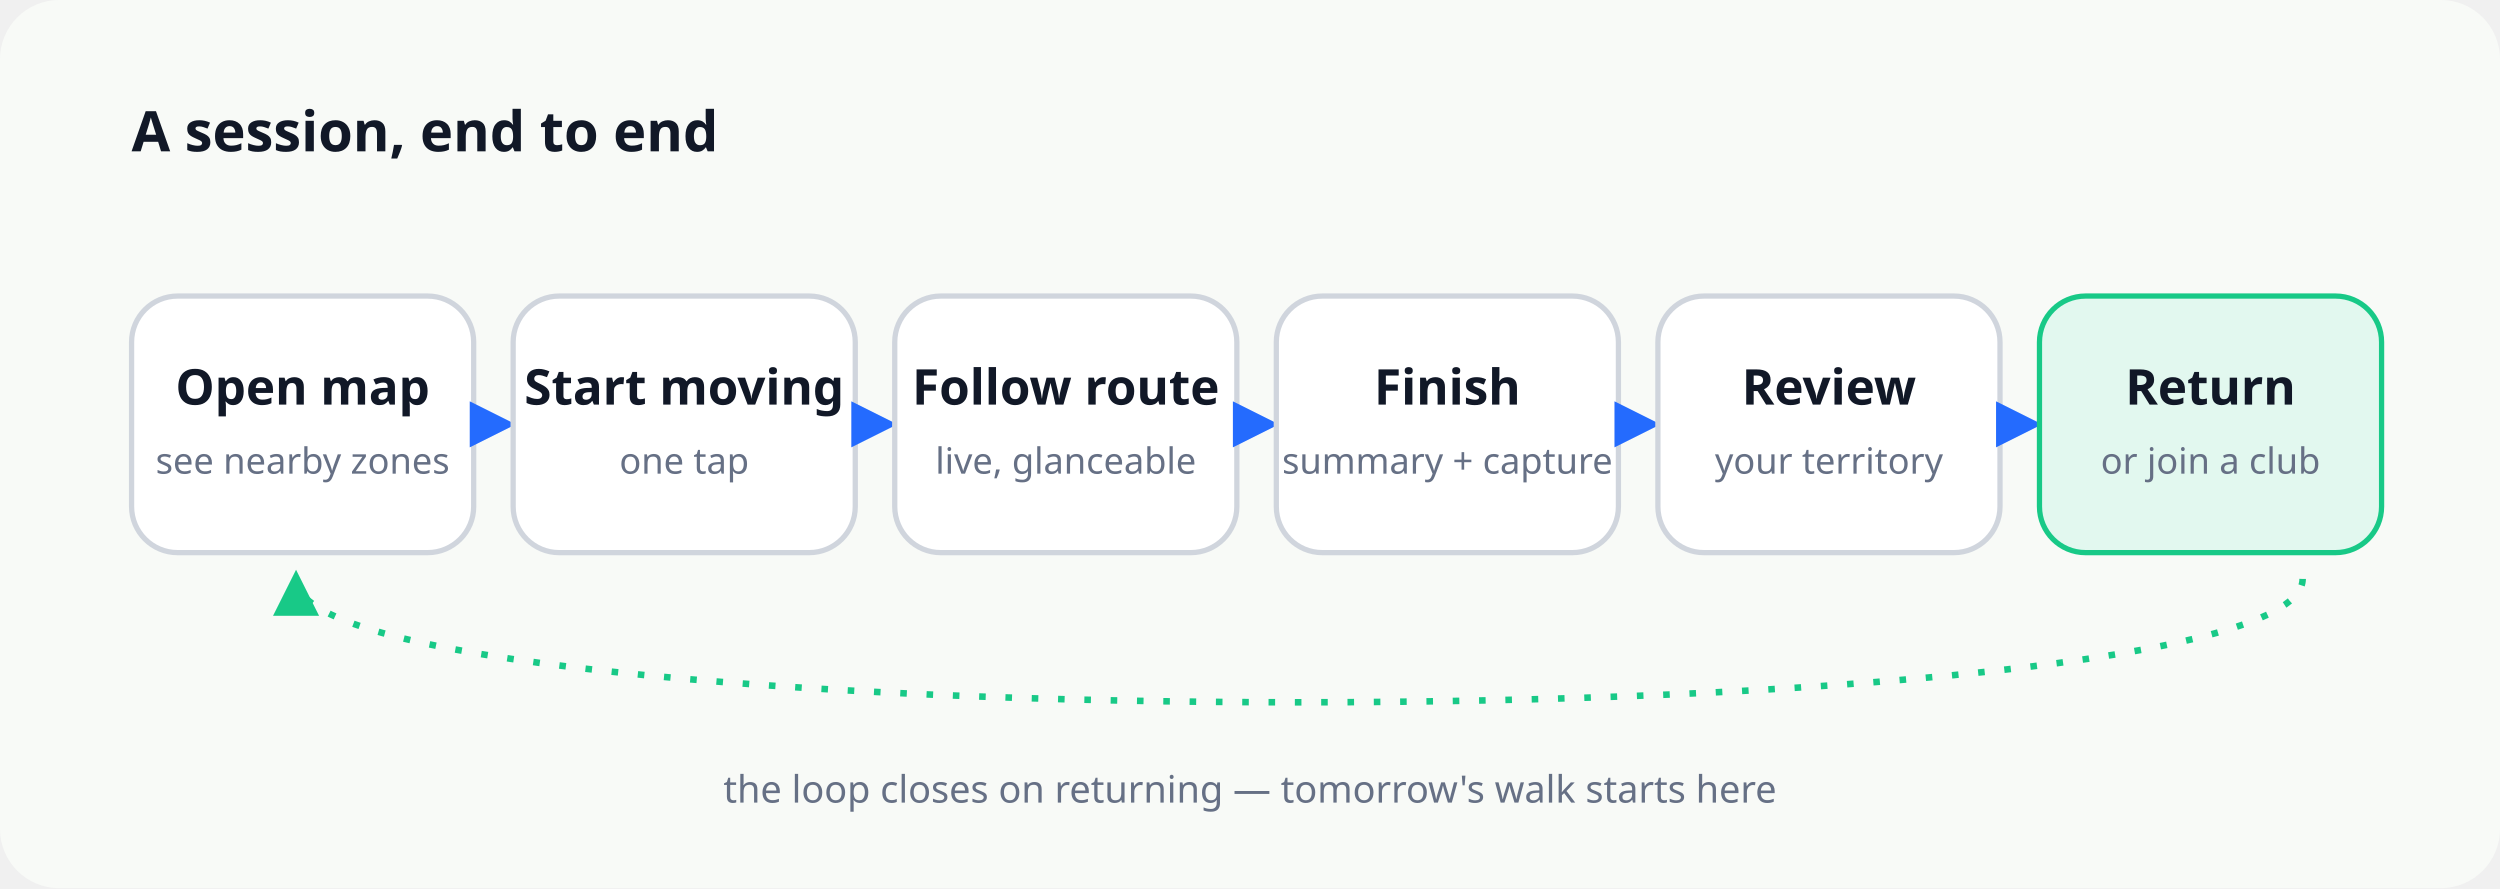
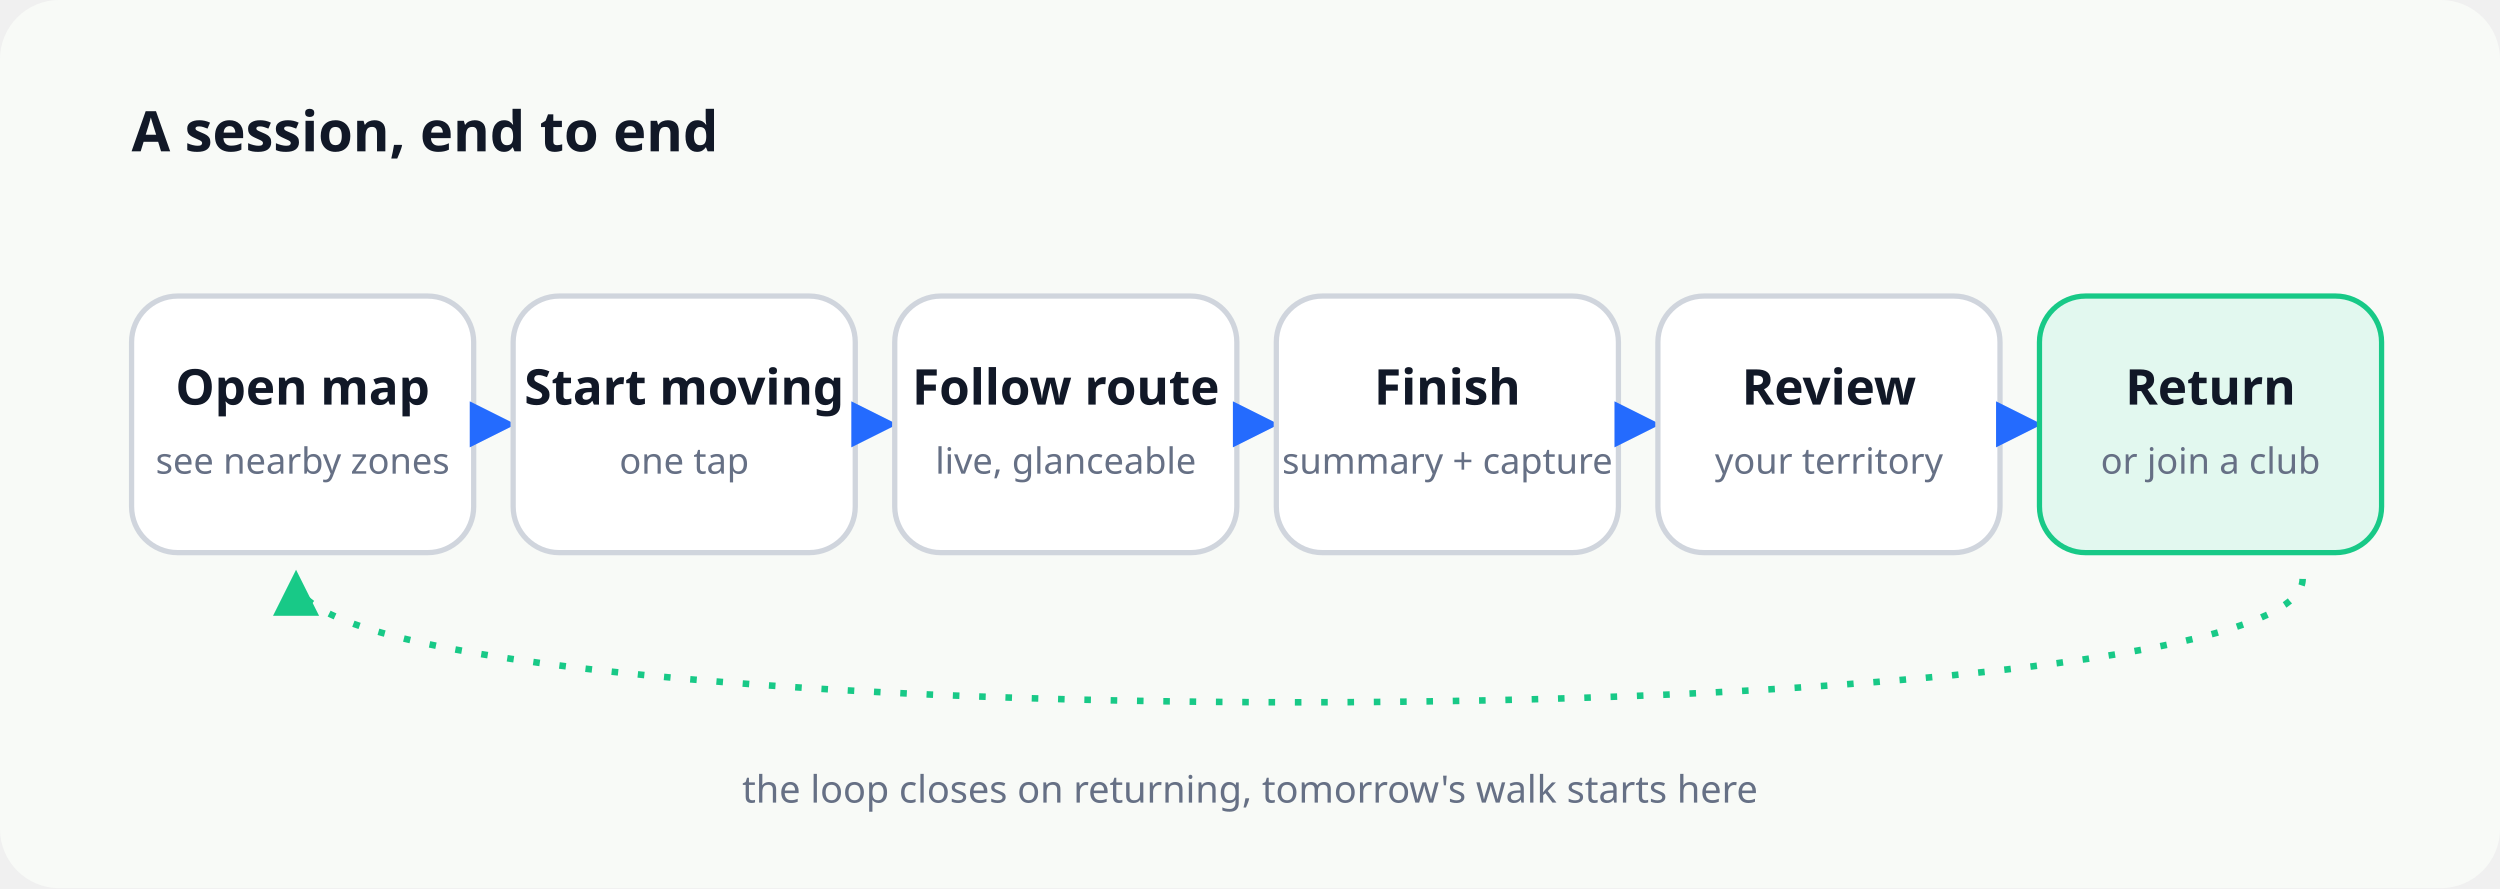
<svg xmlns="http://www.w3.org/2000/svg" viewBox="0 0 760 270" role="img" aria-labelledby="t">
  <defs>
    <marker id="arr" viewBox="0 0 10 10" refX="8" refY="5" markerWidth="7" markerHeight="7" orient="auto-start-reverse">
      <path d="M0,0 L10,5 L0,10 z" fill="#A3AAB8" />
    </marker>
    <marker id="arrB" viewBox="0 0 10 10" refX="8" refY="5" markerWidth="7" markerHeight="7" orient="auto-start-reverse">
      <path d="M0,0 L10,5 L0,10 z" fill="#246BFE" />
    </marker>
    <marker id="arrG" viewBox="0 0 10 10" refX="8" refY="5" markerWidth="7" markerHeight="7" orient="auto-start-reverse">
      <path d="M0,0 L10,5 L0,10 z" fill="#18C987" />
    </marker>
  </defs>
  <rect width="760" height="270" rx="18" fill="#F8FAF7" />
  <text x="40" y="46" font-family="Sora, 'Plus Jakarta Sans', system-ui, sans-serif" font-size="17" font-weight="800" fill="#111827">A session, end to end</text>
  <rect x="40" y="90" width="104" height="78" rx="14" fill="#FFFFFF" stroke="#D0D5DD" stroke-width="1.6" />
  <text x="92" y="123" text-anchor="middle" font-family="Sora, 'Plus Jakarta Sans', system-ui, sans-serif" font-size="15" font-weight="700" fill="#111827">Open map</text>
  <text x="92" y="144" text-anchor="middle" font-family="Sora, 'Plus Jakarta Sans', system-ui, sans-serif" font-size="11" fill="#667085">see nearby zones</text>
  <path d="M 144 129 L 154 129" fill="none" stroke="#246BFE" stroke-width="2" marker-end="url(#arrB)" />
  <rect x="156" y="90" width="104" height="78" rx="14" fill="#FFFFFF" stroke="#D0D5DD" stroke-width="1.6" />
  <text x="208" y="123" text-anchor="middle" font-family="Sora, 'Plus Jakarta Sans', system-ui, sans-serif" font-size="15" font-weight="700" fill="#111827">Start moving</text>
  <text x="208" y="144" text-anchor="middle" font-family="Sora, 'Plus Jakarta Sans', system-ui, sans-serif" font-size="11" fill="#667085">one tap</text>
  <path d="M 260 129 L 270 129" fill="none" stroke="#246BFE" stroke-width="2" marker-end="url(#arrB)" />
  <rect x="272" y="90" width="104" height="78" rx="14" fill="#FFFFFF" stroke="#D0D5DD" stroke-width="1.6" />
  <text x="324" y="123" text-anchor="middle" font-family="Sora, 'Plus Jakarta Sans', system-ui, sans-serif" font-size="15" font-weight="700" fill="#111827">Follow route</text>
  <text x="324" y="144" text-anchor="middle" font-family="Sora, 'Plus Jakarta Sans', system-ui, sans-serif" font-size="11" fill="#667085">live, glanceable</text>
  <path d="M 376 129 L 386 129" fill="none" stroke="#246BFE" stroke-width="2" marker-end="url(#arrB)" />
  <rect x="388" y="90" width="104" height="78" rx="14" fill="#FFFFFF" stroke="#D0D5DD" stroke-width="1.6" />
  <text x="440" y="123" text-anchor="middle" font-family="Sora, 'Plus Jakarta Sans', system-ui, sans-serif" font-size="15" font-weight="700" fill="#111827">Finish</text>
  <text x="440" y="144" text-anchor="middle" font-family="Sora, 'Plus Jakarta Sans', system-ui, sans-serif" font-size="11" fill="#667085">summary + capture</text>
  <path d="M 492 129 L 502 129" fill="none" stroke="#246BFE" stroke-width="2" marker-end="url(#arrB)" />
  <rect x="504" y="90" width="104" height="78" rx="14" fill="#FFFFFF" stroke="#D0D5DD" stroke-width="1.6" />
  <text x="556" y="123" text-anchor="middle" font-family="Sora, 'Plus Jakarta Sans', system-ui, sans-serif" font-size="15" font-weight="700" fill="#111827">Review</text>
  <text x="556" y="144" text-anchor="middle" font-family="Sora, 'Plus Jakarta Sans', system-ui, sans-serif" font-size="11" fill="#667085">your territory</text>
  <path d="M 608 129 L 618 129" fill="none" stroke="#246BFE" stroke-width="2" marker-end="url(#arrB)" />
  <rect x="620" y="90" width="104" height="78" rx="14" fill="#E2F8EF" stroke="#18C987" stroke-width="1.6" />
  <text x="672" y="123" text-anchor="middle" font-family="Sora, 'Plus Jakarta Sans', system-ui, sans-serif" font-size="15" font-weight="700" fill="#111827">Return</text>
  <text x="672" y="144" text-anchor="middle" font-family="Sora, 'Plus Jakarta Sans', system-ui, sans-serif" font-size="11" fill="#667085">or join a club</text>
  <path d="M 700 176 C 700 226 90 226 90 176" fill="none" stroke="#18C987" stroke-width="2" stroke-dasharray="2 6" marker-end="url(#arrG)" />
-   <text x="380" y="244" text-anchor="middle" font-family="Sora, 'Plus Jakarta Sans', system-ui, sans-serif" font-size="11.5" fill="#667085">the loop closes on returning — tomorrow's walk starts here</text>
+   <text x="380" y="244" text-anchor="middle" font-family="Sora, 'Plus Jakarta Sans', system-ui, sans-serif" font-size="11.5" fill="#667085">the loop closes on returning, tomorrow's walk starts here</text>
</svg>
